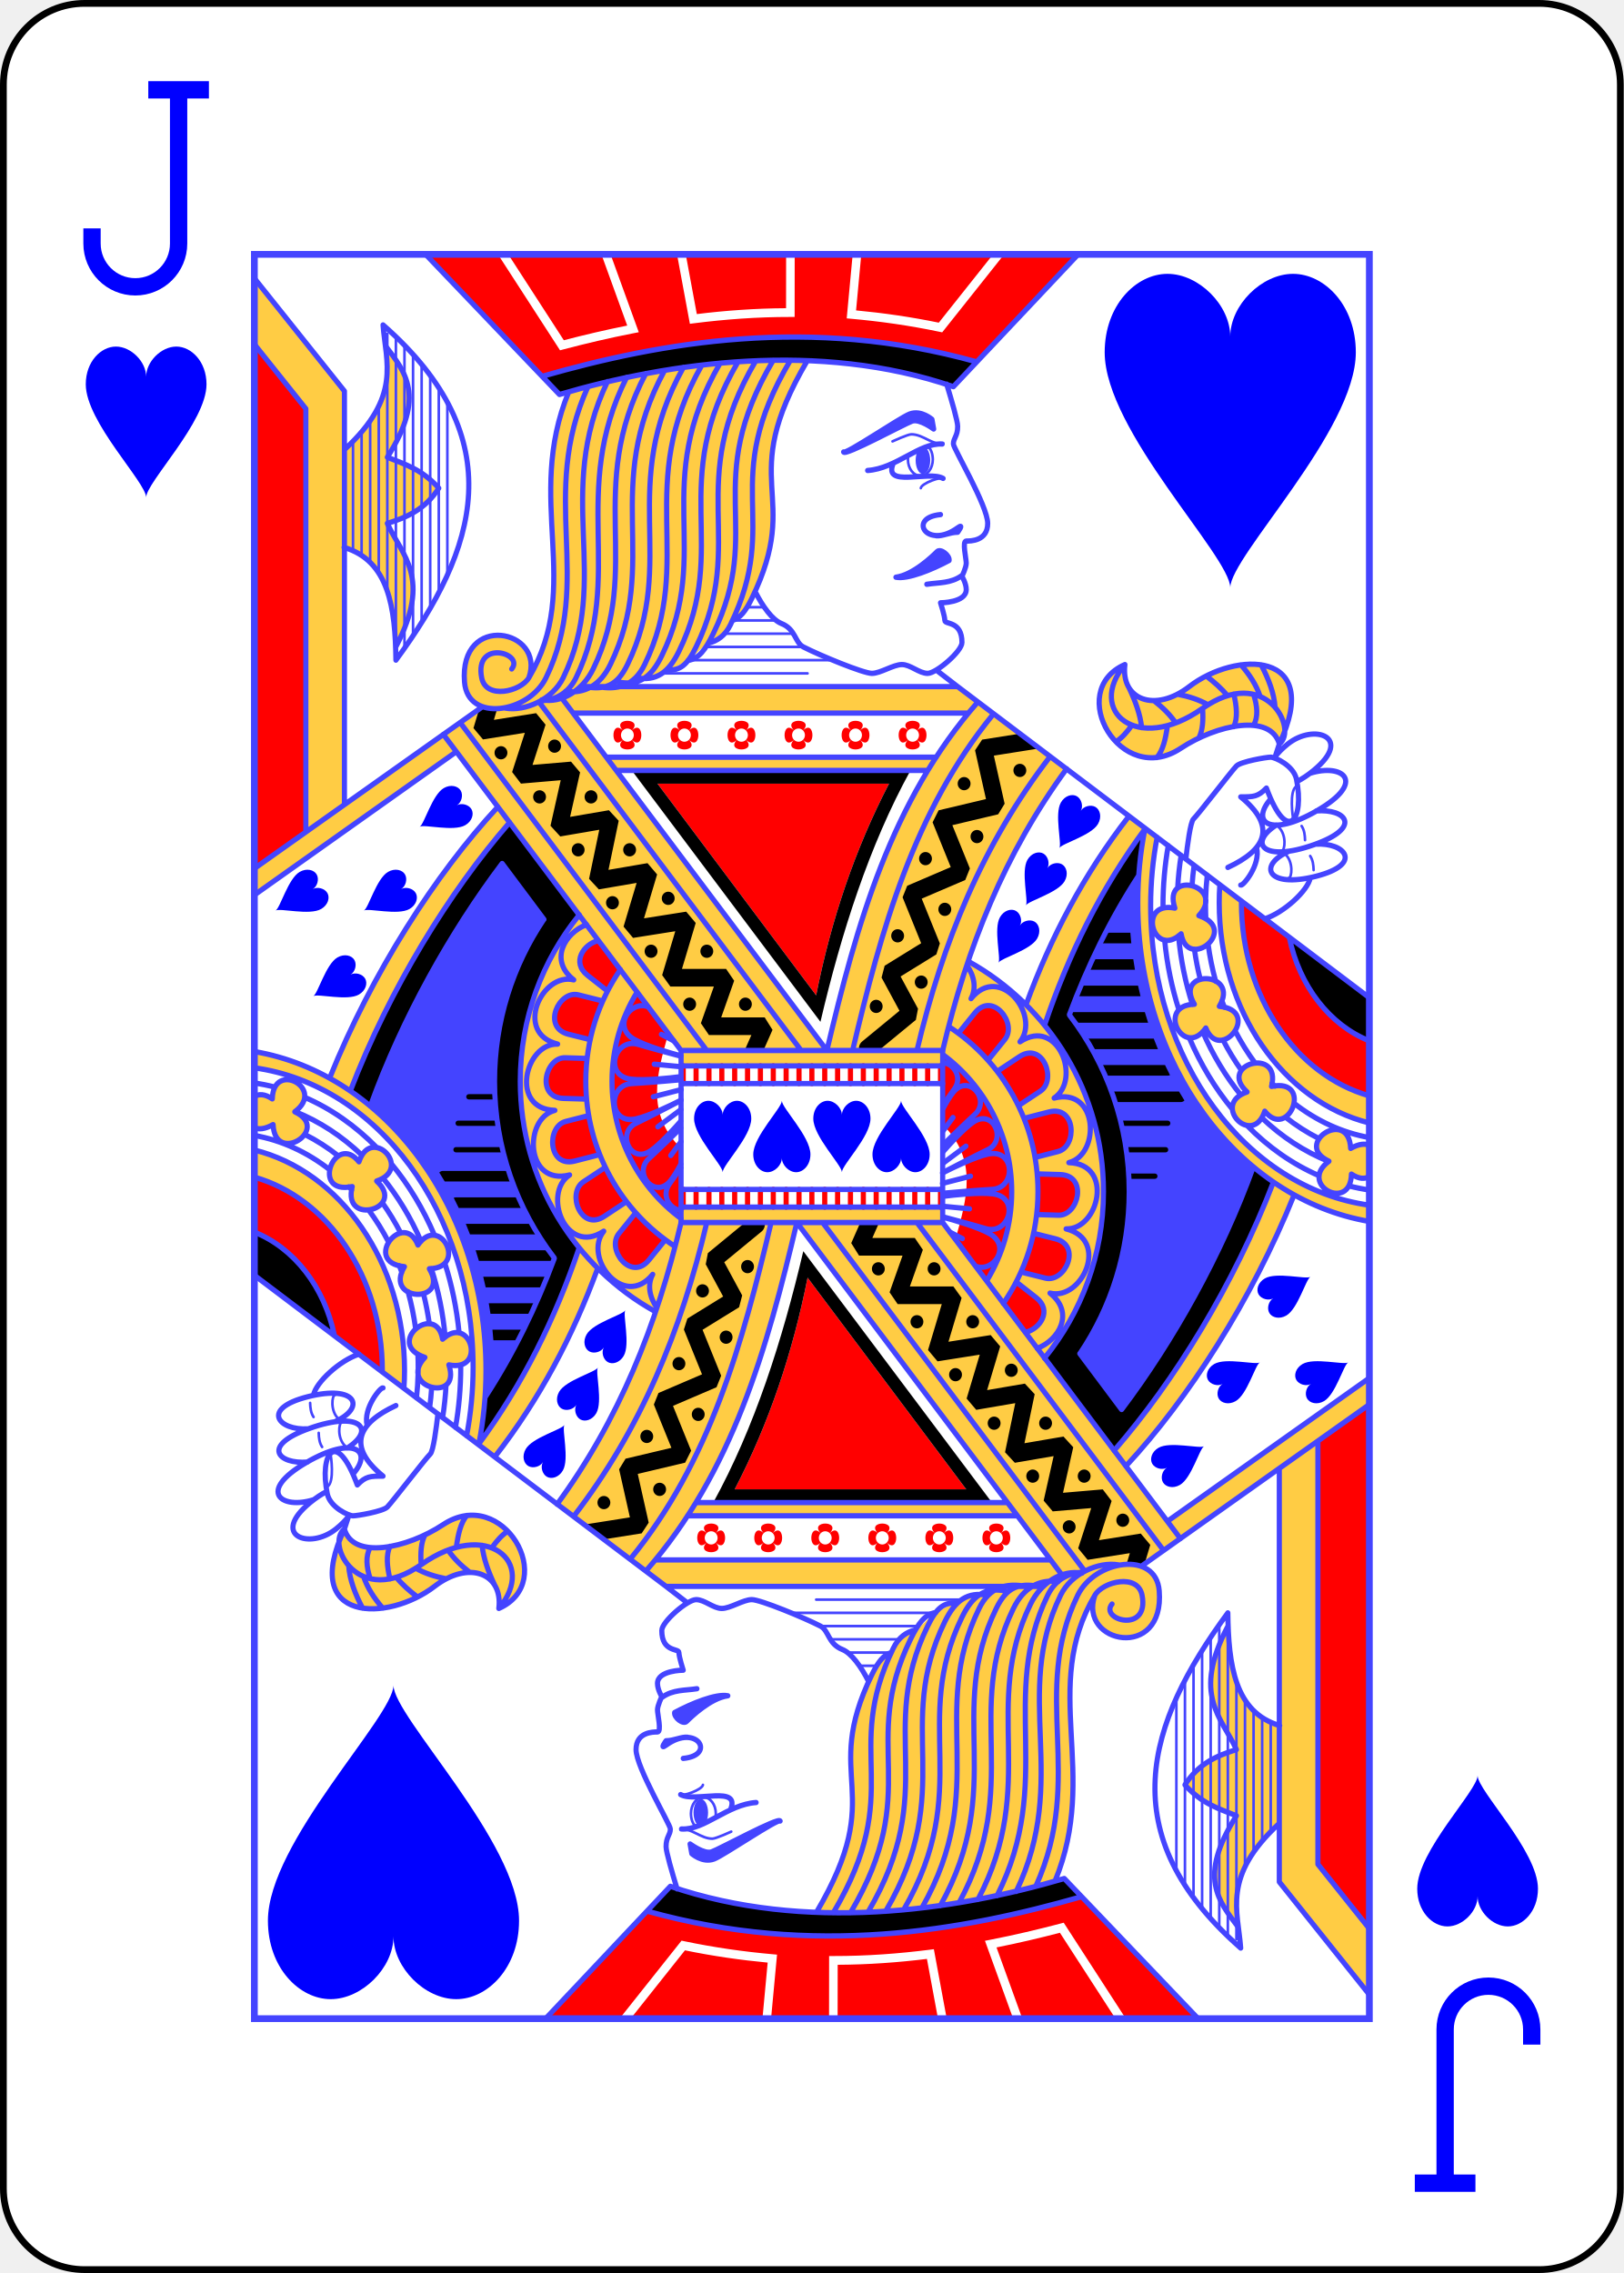
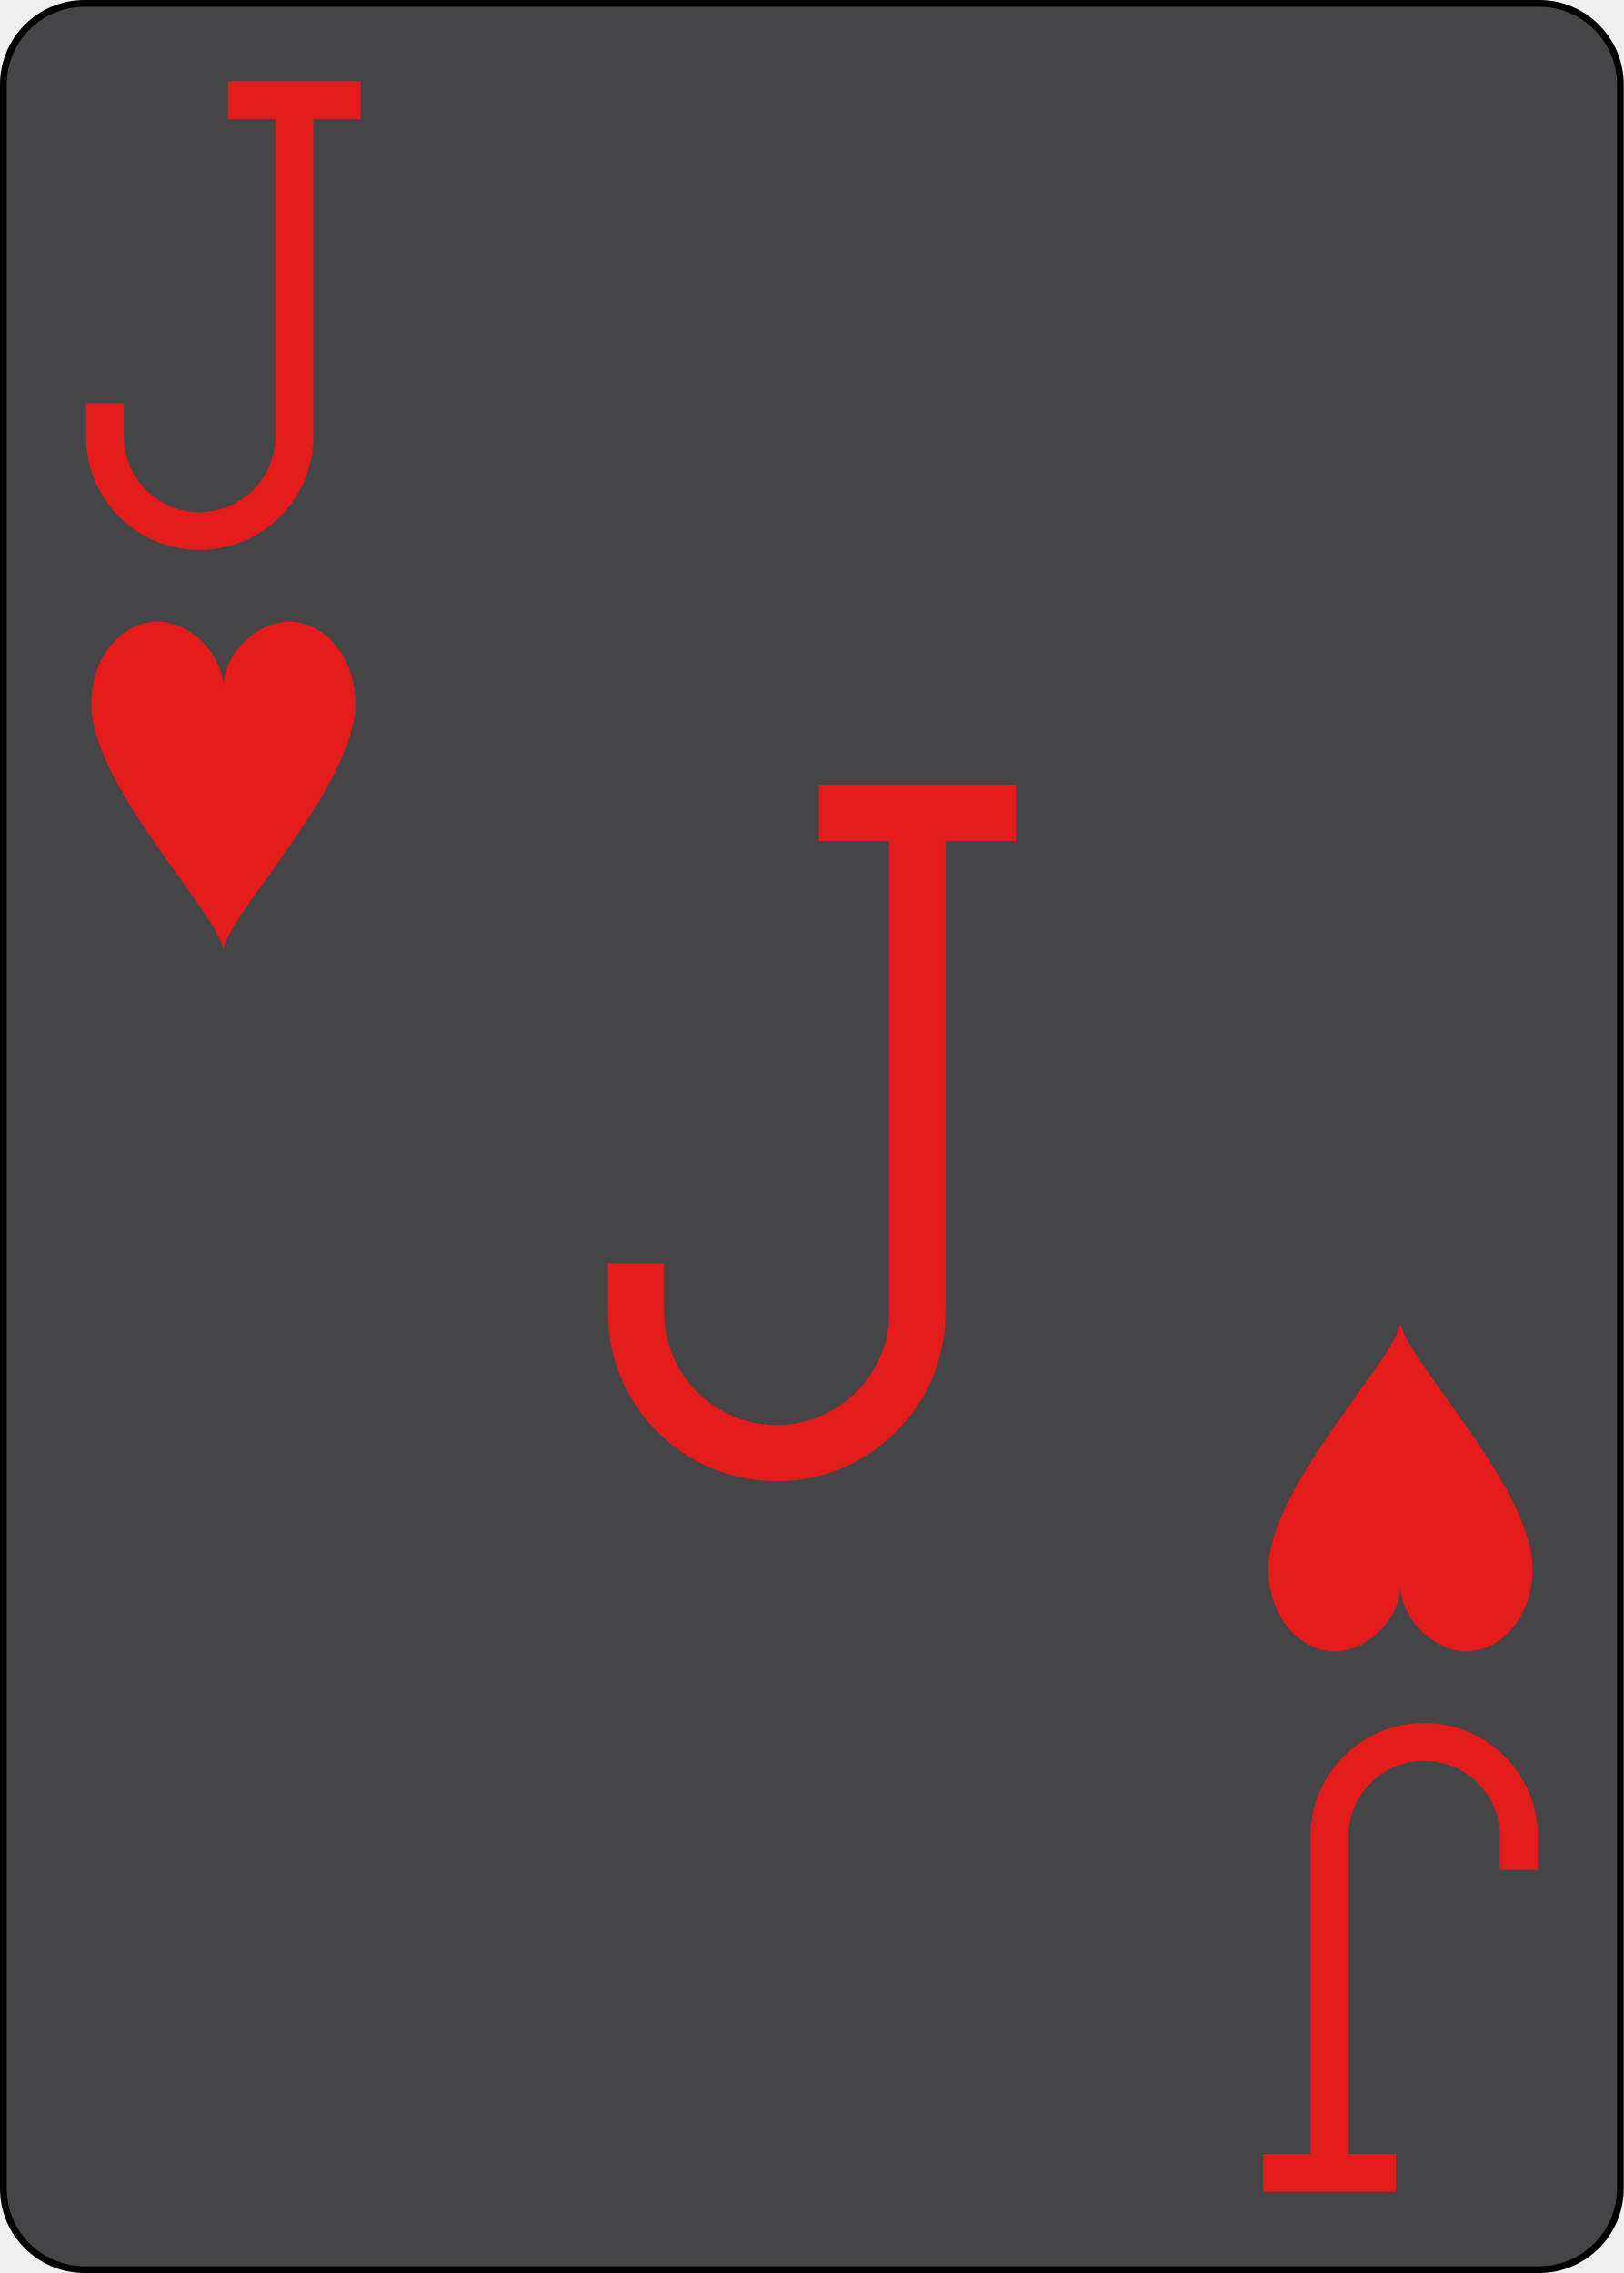
<svg xmlns="http://www.w3.org/2000/svg" xmlns:xlink="http://www.w3.org/1999/xlink" class="card" face="JH" height="3.5in" preserveAspectRatio="none" viewBox="-120 -168 240 336" width="2.5in">
  <defs>
+     <symbol id="SHJ" viewBox="-600 -600 1200 1200" preserveAspectRatio="xMinYMid">
+       <path d="M0 -300C0 -400 100 -500 200 -500C300 -500 400 -400 400 -250C400 0 0 400 0 500C0 400 -400 0 -400 -250C-400 -400 -300 -500 -200 -500C-100 -500 0 -400 -0 -300Z" fill="#e41b1b" />
+     </symbol>
    <symbol id="VHJ" viewBox="-500 -500 1000 1000" preserveAspectRatio="xMinYMid">
-       <path d="M50 -460L250 -460M150 -460L150 250A100 100 0 0 1 -250 250L-250 220" stroke="blue" stroke-width="80" stroke-linecap="square" stroke-miterlimit="1.5" fill="none" />
+       <path d="M50 -460L250 -460M150 -460L150 250A100 100 0 0 1 -250 250L-250 220" stroke="#e41b1b" stroke-width="80" stroke-linecap="square" stroke-miterlimit="1.5" fill="none" />
    </symbol>
-     <symbol id="SHJ" viewBox="-600 -600 1200 1200" preserveAspectRatio="xMinYMid">
-       <path d="M0 -300C0 -400 100 -500 200 -500C300 -500 400 -400 400 -250C400 0 0 400 0 500C0 400 -400 0 -400 -250C-400 -400 -300 -500 -200 -500C-100 -500 0 -400 -0 -300Z" fill="blue" />
-     </symbol>
-     <symbol id="HJ6" preserveAspectRatio="none" viewBox="0 0 1300 2000">
-       <path stroke="#44F" stroke-linecap="round" stroke-linejoin="round" stroke-width="3" fill="none" d="M115,211.838V336.035M125,201.17V341.484M135,188.605V349.318M145,171.893V361.475M155,90V382.195M165,93.402V455M175,103.035V446.279M185,113.461v318.725M195,124.77V417.176M205,137.234V400.865M215,151.24V383.217M225,167.818V363.498M1202,680c9.809,8.788 7.628,26.84 4,27M1194,649c9.809,8.788 7.628,26.84 4,27M1215,603c-9,5 -4,36 -4,36M1221,648c3.216,4.712 3.826,10.284 4,16M1231,682c3.216,4.712 3.826,10.284 4,16M804,254c-2.915,-2.551 -26.04,5.376 -27,11M803,214c-12,3 -23,-10 -37,-10 -4.123,0 -22,8 -22,8M785.397,217.99c3.635,2.779 5.514,8.267 5.603,14.51 0,10.217 -6.492,18.5 -14.5,18.5 -8.008,0 -14.5,-8.283 -14.5,-18.5 0,-1.545 0.148,-3.046 0.428,-4.48M594.212,400H574.713M608.169,415H557.677M627.874,430h-79.844M639.778,445H526.273M670,460H510M645,475H474.754" />
-       <use xlink:href="#SHJ" height="100" width="100" transform="translate(546,1000)scale(1,0.972)rotate(0)translate(-50,-50)" />
-       <use xlink:href="#SHJ" height="100" width="100" transform="translate(615,1000)scale(1,0.972)rotate(180)translate(-50,-50)" />
-       <use xlink:href="#SHJ" height="75" width="75" transform="translate(883,776)scale(1,0.972)rotate(30)translate(-37,-37)" />
-       <use xlink:href="#SHJ" height="75" width="75" transform="translate(915,711)scale(1,0.972)rotate(30)translate(-37,-37)" />
-       <use xlink:href="#SHJ" height="75" width="75" transform="translate(954,646)scale(1,0.972)rotate(30)translate(-37,-37)" />
-       <use xlink:href="#SHJ" height="75" width="75" transform="translate(220,633)scale(1,0.972)rotate(60)translate(-37,-37)" />
-       <use xlink:href="#SHJ" height="75" width="75" transform="translate(155,728)scale(1,0.972)rotate(60)translate(-37,-37)" />
-       <use xlink:href="#SHJ" height="75" width="75" transform="translate(52,728)scale(1,0.972)rotate(60)translate(-37,-37)" />
-       <use xlink:href="#SHJ" height="75" width="75" transform="translate(96,825)scale(1,0.972)rotate(60)translate(-37,-37)" />
-     </symbol>
-     <symbol id="HJ5" preserveAspectRatio="none" viewBox="0 0 1300 2000">
-       <path stroke="#44F" stroke-linecap="round" stroke-linejoin="round" stroke-width="6" fill="none" d="M497.5,1097.5v-195h305M497.537,920h304.598M497.742,940H802.545M497.5,902.5 220.251,544.105M527.5,902.5 239.883,530.703M637.5,902.5 332.043,507.64M667.5,902.5 360,505M843.545,507.421C742.264,619.634 702.256,759.866 667.5,902.5M861.602,521.114C769.05,630.934 730.857,765.611 697.5,902.5M927.767,569.282C849.253,668.405 802.427,779.685 772.5,902.5M947.112,583.064C874.973,678.686 831.048,785.345 802.5,902.5M1019.446,637.169C967.035,702.845 928.629,773.879 899.905,850.089M1038.706,650.958C986.6,719.514 949.095,793.764 921.435,873.508M832.604,801.554C926.414,852.124 990,950.023 990,1062.5c0,71.656 -25.807,137.396 -68.796,188.75M809.465,875.279c62.645,39.589 104.133,108.649 104.133,187.221 0,47.078 -14.894,90.741 -40.31,126.695M802.617,907.044c48.755,35.02 80.42,91.608 80.42,155.456 0,37.016 -10.643,71.591 -29.089,100.939M410.447,570H795.06M371.695,520H831.344M380,490h440l480,352.653M266.065,512.714 -6.0121561e-5,696.207M235.472,563.812 -1.1326293e-4,726.207M950.477,862.551C994.062,917.828 1020,987.19 1020,1062.5c0,67.984 -21.137,131.121 -57.313,183.425M1299.977,1096.3C1147.335,1070.987 1030,918.871 1030,735c0,-28.79 2.877,-56.801 8.315,-83.669M1299.997,984.664C1200.041,960.596 1124.931,857.962 1124.931,735c0,-6.74 0.226,-13.419 0.669,-20.028M1299.932,953.909C1214.423,930.36 1150.822,841.287 1150.822,735c0,-0.681 0,-1.361 0.01,-2.041M1299.986,891.586c-46.105,-17.787 -81.731,-62.149 -93.344,-117.406M1212.185,1066.42c-49.392,119.253 -123.424,231.132 -195.84,307.033M1188.142,1051.696c-45.752,115.83 -115.542,225.867 -185.645,304.261M1164.817,1034.294c-37.421,100.57 -93.69,197.776 -153.481,274.922M962.382,1246.096l48.757,63.385M1031.014,704.289c-33.188,49.72 -59.544,102.25 -80.73,157.52M422.639,585h362.262M1299.983,1077.842C1156.51,1058.675 1045,914.194 1045,738.805c0,-26.881 2.619,-53.037 7.572,-78.126M1059.399,741.109c0,-0.767 -0.01,-1.536 -0.01,-2.304 0,-23.564 2.119,-46.54 6.143,-68.676M1077.911,856.364c-8.199,-24.991 -13.861,-51.486 -16.611,-79.042M1140.318,969.093c-20.107,-23.635 -37.136,-50.952 -50.307,-81.03M1241.484,1044.486c-31.032,-13.014 -59.491,-32.494 -84.226,-57.078M1299.961,1060.643c-8.078,-1.138 -16.049,-2.695 -23.895,-4.651M1076.515,718.271c0.705,-12.565 2.052,-24.92 4.003,-37.022M1093.71,850.367c-8.155,-24.563 -13.696,-50.687 -16.218,-77.89M1150.033,952.845c-17.576,-21.101 -32.571,-45.235 -44.38,-71.68M1252.671,1028.253c-28.585,-11.096 -54.959,-27.99 -78.135,-49.511M1093.259,715.83c0.527,-7.843 1.323,-15.596 2.375,-23.247M1102.898,822.034c-2.874,-11.182 -5.185,-22.656 -6.892,-34.376M1150.821,924.939c-7.863,-10.799 -15.053,-22.307 -21.494,-34.431M1241.453,1002.431c-13.808,-6.724 -26.972,-14.931 -39.349,-24.455M1109.122,731.535c0.214,-9.441 0.844,-18.759 1.869,-27.929M1109.07,734.342c0.013,-0.937 0.03,-1.872 0.051,-2.807M1109.364,753.225c-0.215,-4.774 -0.325,-9.582 -0.325,-14.42 0,-1.491 0.01,-2.978 0.031,-4.463M1120.842,824.075c-3.907,-13.663 -6.901,-27.827 -8.896,-42.388M1131.024,853.653c-1.021,-2.518 -2.009,-5.058 -2.965,-7.619M1166.911,916.882c-8.722,-11.416 -16.618,-23.738 -23.575,-36.833M1189.878,942.971c-1.163,-1.145 -2.316,-2.305 -3.459,-3.477M1299.975,1001.212c-32.013,-5.54 -61.824,-19.135 -87.925,-38.996M1125.046,852.422c24.758,-39.989 -53.606,-42.759 -29.062,-2.32 -45.25,0.959 -12.431,62.742 13.338,26.872 16.589,40.725 65.921,-19.527 15.724,-24.551v0M1101.157,749.593c32.722,-33.783 -43.244,-53.216 -27.897,-8.47 -44.412,-8.721 -25.537,58.643 7.295,29.099 7.514,43.327 68.57,-5.007 20.602,-20.629v0M1185.914,943.233c11.993,-45.477 -63.761,-25.231 -28.472,6.272 -42.995,14.138 6.443,63.636 20.608,21.802 27.764,34.101 57.339,-37.936 7.864,-28.074v0M1300.135,1010.069c-5.027,-2.306 -12.268,-1.873 -21.939,3.425 -2.191,-46.981 -68.392,-4.957 -25.283,14.519 -36.78,26.376 25.223,58.779 26.195,14.622 8.812,5.811 15.89,5.757 20.947,2.654M802.345,1041.284C814.637,1035.196 839.543,1023.429 855,1020c31.902,-7.076 33.675,38.555 5,40 -14.795,0.745 -43.333,3.13 -57.139,4.316M802.259,1053.185 835,1045M803.002,1017.227c8.416,-9.361 23.833,-25.793 34.759,-33.279C861.51,967.674 877.964,1004.39 855,1015c-15.996,7.391 -51.487,25.46 -51.487,25.46M802.641,1030.533l26.991,-19.574M802.801,968.572c3.872,-6.98 7.984,-13.67 11.743,-18.34 18.053,-22.427 44.389,7.991 25.456,24.767 -9.832,8.712 -28.329,26.23 -37.107,34.582M802.562,994.168l11.982,-15.727M802.681,916.238c12.411,0.879 23.559,16.505 13.283,30.13 -3.496,4.635 -8.31,11.292 -13.193,18.135M803.208,1067.804c13.221,-1.659 41.624,-4.727 57.747,-2.804 32.447,3.87 19.033,47.521 -8.507,39.404 -12.405,-3.656 -35.107,-9.597 -49.603,-13.339M803.117,1079.149l30.698,2.832M802.825,1091.431c13.122,3.413 40.07,10.939 54.14,18.569 25.829,14.005 5.327,44.21 -15.498,37.286M811.199,1108.508l14.273,7.253M820.822,883.013 840,860c20.833,-25 50,12 35,30l-19.533,23.44M866.115,926.176l25.888,-16.661c27.365,-17.612 44.11,26.426 24.407,39.106l-25.561,16.451M897.437,979.424l28.981,-7.228c31.576,-7.875 33.267,39.208 10.533,44.878l-26.668,6.651M912.772,1042.408l26.792,0.774c32.529,0.939 21.451,46.732 -1.97,46.056l-25.527,-0.737M908.372,1109.736l25.375,6.172c31.621,7.691 11.251,50.174 -11.516,44.636l-28.376,-6.902M888.39,1164.961l23.151,17.706c19.226,14.704 4.377,35.449 -12.153,39.257M830.621,805.888c8.311,11.194 11.712,25.644 4.933,37.823 33.98,-40.776 81.551,19.572 57.086,48.931 44.633,-28.725 71.944,43.101 39.808,63.783 51.501,-12.844 54.259,63.95 17.179,73.198 53.056,1.532 34.986,76.221 -3.214,75.118 51.574,12.544 18.351,81.835 -18.782,72.803 29.402,22.486 9.944,53.634 -14.821,62.553M-4.1946769e-5,27.174 105,155v468.153M-2.8273735e-4,101.956 60,175v479.351M105.543,220.9C171.888,160.995 153.134,122.459 150,80 301.153,208.774 259.829,334.773 165,460 164.269,400.691 156.82,347.161 104.534,332.203M153.067,103.994C175.411,132.999 200.6,160.301 155,230c20.188,7.868 40.478,13.66 60,35 -15.899,24.348 -37.565,33.206 -60,40 17.25,36.869 52.183,61.332 9.939,139.946M1086.039,685.554c1.723,-14.747 5.189,-42.096 8.961,-45.554 5.241,-4.806 44.331,-54.331 50,-60 5,-5 35,-10 40,-10 5,0 26.73,9.531 30,25 9.58,45.312 -10.243,75.366 -35,10 -10,10 -15,10 -30,10 42.719,33.895 28.888,60.209 -15,80M1189.832,569.83c3.706,-4.796 8.718,-9.813 15.168,-14.83 30.749,-23.916 77.015,-7.611 30,30 -6.876,5.501 -13.279,9.583 -19.093,12.442M1230.967,588.235c37.403,-11.47 66.809,9.201 8.431,42.197 -55.596,31.424 -78.104,13.095 -54.412,-13.083M1238.093,630.92c34.281,-2.653 54.672,18.516 -2.566,38.272 -59.976,20.701 -76.954,-1.871 -43.853,-22.363M1237.496,668.581c34.149,-2.052 55.895,22.657 0.33,36.419 -57.162,14.158 -68.359,-12.308 -31.514,-28.411M1177.822,753.311c22.272,-6.892 50.557,-31.936 53.306,-46.624M1168.572,672.596C1173.451,691.931 1152.688,716.343 1150,715M1015,465c-5,40 35,55 75,25 53.815,-40.361 157.09,-42.075 105,65 -10,-35 -72.804,-22.126 -115,5 -70,45 -135,-65 -65,-95v0M1015,465c-45.453,52.655 14.216,101.957 90,50 74.272,-50.92 112.522,23.688 90,40l-5,15M1173.827,465.278c8.656,16.019 15.13,32.113 16.274,48.388M1150.351,465.31c9.92,11.142 17.946,22.907 22.308,35.877M1109.891,477.966c9.181,6.823 17.741,14.141 24.698,22.411M1076.353,498.61c12.964,2.473 25.084,6.156 35.631,12.093M1049.006,506.018c9.893,7.502 18.578,15.684 25.119,25.074M1019.799,491.34c7.391,15.133 13.117,30.231 14.738,45.244M1165.015,533.965c5.593,-10.021 4.31,-21.725 0.053,-35.11M1141.958,535.465c4.67,-10.081 3.388,-22.601 0.018,-37.077M1101.143,548.336c4.647,-8.761 5.254,-20.122 4.457,-33.296M1052.281,570.456c7.156,-8.408 10.151,-21.051 12.291,-36.07M1004.527,552.513c6.741,-4.077 12.714,-10.692 18.646,-18.784M807.137,147.068C812.881,165.269 820,189.034 820,195c0,11.18 -5,13.128 -5,20 0,5 40,70 40,90 0,20 -20,20 -25,20 -5,0 0,20 0,25 0,5 -5,15 -5,15 0,0 5,7.929 5,15 0,15 -30,15 -30,15 0,0 5,15 5,20 0,5 20,0 20,25 0,10 -30,35 -40,35 -10,0 -20,-10 -30,-10 -10,0 -25,10 -35,10 -10,0 -61.026,-20.513 -80,-30 -10,-5 -8.577,-19.972 -25.6,-26.568 -10.395,-4.028 -21.739,-19.195 -30.499,-36.124M800,295c-39.021,3.503 -15.755,40.282 20,15 8.165,-5.773 0,5 0,5 -9.083,0 -18.017,4.731 -25,4M748,366c20.005,-2.569 42.801,-23.897 48,-29 4.093,-4.017 14.922,4.34 14,10 -19.782,10.298 -48.043,21.628 -62,19M784,374c14.112,-2.18 28.148,-0.782 41,-10M687,224c2.047,3.471 65.668,-38.846 77,-43 13.905,-5.097 26.594,6.692 26,6l2,11c0,0 -16.409,-11.864 -25,-9 -9,3 -78.944,40.146 -80,35v0M715,245c33.347,-2.168 60.226,-31.538 87,-30M744.96,236.788C732.526,265.243 785.724,244.615 803,254M820,490 795.107,471.33M366.449,156.054C314.555,278.493 383.861,375.085 320,480c-9.532,15.66 -50,25 -55,0 -8.825,-44.126 50.246,-27.892 35,-10M388.831,150.202C331.019,274.733 395.788,368.424 340,480c-20,40 -91.159,51.01 -95,5 -6.657,-79.736 95,-60 75,-5M411.713,144.176C348.907,271.727 416.684,366.631 360,480c-12.344,24.689 -44.178,38.333 -67.644,34.343M434.146,139.286C366.706,269.312 432.407,365.187 375,480c-8.547,17.094 -22.772,24.414 -38.504,25.976M456.348,135.077C385.291,266.556 453.018,353.963 395,470c-12.344,24.689 -36.535,38.99 -60,35M478.348,131.421C404.032,264.677 473.553,347.894 415,465c-11.864,23.728 -30.051,33.243 -52.279,30.405M500.279,128.004C422.838,263.261 494.052,346.896 435,465c-12.344,24.689 -26.535,28.99 -50,25M521.683,125.573C441.982,262.263 514.405,346.19 455,465c-12.344,24.689 -31.535,28.99 -55,25M543.015,123.306C461.18,261.181 534.732,335.535 475,455c-12.344,24.689 -26.535,33.99 -50,30M563.984,121.683C480.602,260.56 554.966,330.067 495,450c-12.344,24.689 -26.535,33.99 -50,30M584.581,120.692C500.248,260.213 575.109,324.783 515,445c-10.357,20.714 -18.493,27.076 -34.703,26.232M605,120c-85,140 -9.792,189.584 -70,310 -9.215,18.429 -16.672,28.284 -29.621,30.438M625,120c-85,140 -9.792,179.584 -70,300 -6.153,12.306 -15.249,18.305 -25.732,20.732M644.623,120.621C560.237,260.029 640.119,269.762 580,390c-7.445,14.891 -13.743,22.365 -22.718,25.077M335.618,138.234C473.659,99.833 647.925,69.077 841.926,121.819M199.648,1.2820655e-4 355.703,158.855C484.175,122.112 658.575,97.858 815,150L960.455,-4.1127205e-4" />
-     </symbol>
-     <symbol id="HJ4" preserveAspectRatio="none" viewBox="0 0 1300 2000">
-       <path fill="black" d="M632.881,93.754C522.32,93.231 421.894,114.266 335.619,138.322l20.084,20.533C484.175,122.112 658.575,97.858 815,150l26.967,-28.018C769.201,102.143 699.217,94.068 632.881,93.754Zm-366.957,418.852 -3.684,2.355 -6.799,22.098 11.08,12.824 48.814,-7.51 -14.822,44.465 10.316,13.127 46.346,-3.861 -11.92,51.648 11.389,12.111 45.498,-7.582 -11.92,55.623 11.422,11.959 44.039,-7.34 -15.242,49.535 11.08,12.824 49.227,-7.574 -15.307,49.75L485,830h50.723L520.602,871.582 530,885h49.471l-7.816,17.195 21.777,0.42 10.672,-23.477L595,865H544.277L559.398,823.418 550,810h-51.459l16.018,-52.059 -11.08,-12.824 -49.227,7.574 15.307,-49.75 -11.203,-12.805 -45.498,7.582 11.92,-55.623 -11.422,-11.959 -45.25,7.541 11.639,-50.43 -10.574,-12.213 -44.889,3.74 15.205,-45.613 -11.008,-13.045 -49.227,7.574 3.77,-12.25zm627.301,30.627 -44.746,6.885 -8.223,12.131 12.752,55.256 -55.256,12.752 -6.982,13.59 21.154,50.77 -50.77,21.154 -5.385,13.076 21.676,52.025 -42.59,25.555 -3.598,13.43 20.896,37.615 -43.4,34.721c-3.111,2.398 -4.416,6.261 -3.707,9.861l22.803,0.473 43.396,-34.717 2.496,-12.664 -20.303,-36.547 41.705,-25.023 4.086,-12.42 -21.154,-50.77 50.77,-21.154 5.385,-13.076 -20.447,-49.072 53.465,-12.338 7.496,-11.992 -12.578,-54.506 52.484,-8.076zM350,550a7.5,7.5 0 0 0 -7.5,7.5 7.5,7.5 0 0 0 7.5,7.5 7.5,7.5 0 0 0 7.5,-7.5 7.5,7.5 0 0 0 -7.5,-7.5zm-62.5,7.5a7.5,7.5 0 0 0 -7.5,7.5 7.5,7.5 0 0 0 7.5,7.5 7.5,7.5 0 0 0 7.5,-7.5 7.5,7.5 0 0 0 -7.5,-7.5zm605,20a7.5,7.5 0 0 0 -7.5,7.5 7.5,7.5 0 0 0 7.5,7.5 7.5,7.5 0 0 0 7.5,-7.5 7.5,7.5 0 0 0 -7.5,-7.5zM440,585 660,870C684.379,769.032 716.858,670.131 765,585Zm387.5,7.5a7.5,7.5 0 0 0 -7.5,7.5 7.5,7.5 0 0 0 7.5,7.5 7.5,7.5 0 0 0 7.5,-7.5 7.5,7.5 0 0 0 -7.5,-7.5zM470,600h270c-40,75 -67.501,154.549 -85,240zm-137.5,7.5a7.5,7.5 0 0 0 -7.5,7.5 7.5,7.5 0 0 0 7.5,7.5 7.5,7.5 0 0 0 7.5,-7.5 7.5,7.5 0 0 0 -7.5,-7.5zm60,0a7.5,7.5 0 0 0 -7.5,7.5 7.5,7.5 0 0 0 7.5,7.5 7.5,7.5 0 0 0 7.5,-7.5 7.5,7.5 0 0 0 -7.5,-7.5zm646.01,43.645C986.6,719.514 949.094,793.765 921.199,873.486 964.096,924.86 990,990.71 990,1062.5c0,71.656 -25.806,137.396 -68.666,188.766l80.898,104.387c70.368,-78.089 140.157,-188.125 185.936,-304.125 -8.049,-5.395 -15.882,-11.065 -23.428,-17.227 -37.346,100.564 -93.612,197.77 -153.502,275.049l-48.703,-63.338C998.863,1193.622 1020,1130.484 1020,1062.5c0,-4.859 -0.112,-9.692 -0.326,-14.5H1050a3,3 0 1 0 0,-6h-30.65c-0.51,-8.084 -1.33,-16.084 -2.428,-24H1062.5a3,3 0 1 0 0,-6h-46.465c-1.28,-8.1 -2.853,-16.106 -4.727,-24H1065a3,3 0 1 0 0,-6h-55.182c-1.829,-7.093 -3.889,-14.097 -6.182,-21H1080a6.001,6.001 0 0 0 4.396,-1.834c-2.162,-3.343 -4.264,-6.739 -6.33,-10.166h-78.68c-2.293,-6.086 -4.769,-12.087 -7.414,-18H1065a6.001,6.001 0 0 0 2.568,-0.545c-2,-3.775 -3.94,-7.594 -5.826,-11.455h-75.436c-3.036,-6.105 -6.254,-12.109 -9.658,-18h76.848c-1.696,-3.961 -3.331,-7.962 -4.908,-12h-79.219c-3.905,-6.137 -8.019,-12.135 -12.316,-18h84.978c-1.337,-3.965 -2.6,-7.972 -3.822,-12h-86.6c2.314,-6.035 4.68,-12.038 7.121,-18h74.453c-1.013,-3.974 -1.972,-7.973 -2.873,-12h-66.547c2.582,-6.036 5.224,-12.039 7.945,-18h54.992c-0.71,-3.978 -1.367,-7.978 -1.967,-12h-47.416c2.878,-6.037 5.824,-12.04 8.855,-18h36.262c-0.422,-3.982 -0.79,-7.982 -1.103,-12h-28.904c11.729,-22.086 24.556,-43.65 38.629,-64.703 1.34,-18.056 3.772,-35.746 7.453,-53.152zM842.5,652.5a7.5,7.5 0 0 0 -7.5,7.5 7.5,7.5 0 0 0 7.5,7.5 7.5,7.5 0 0 0 7.5,-7.5 7.5,7.5 0 0 0 -7.5,-7.5zm-465,15a7.5,7.5 0 0 0 -7.5,7.5 7.5,7.5 0 0 0 7.5,7.5 7.5,7.5 0 0 0 7.5,-7.5 7.5,7.5 0 0 0 -7.5,-7.5zm60,0a7.5,7.5 0 0 0 -7.5,7.5 7.5,7.5 0 0 0 7.5,7.5 7.5,7.5 0 0 0 7.5,-7.5 7.5,7.5 0 0 0 -7.5,-7.5zm345,10a7.5,7.5 0 0 0 -7.5,7.5 7.5,7.5 0 0 0 7.5,7.5 7.5,7.5 0 0 0 7.5,-7.5 7.5,7.5 0 0 0 -7.5,-7.5zm-300,45a7.5,7.5 0 0 0 -7.5,7.5 7.5,7.5 0 0 0 7.5,7.5 7.5,7.5 0 0 0 7.5,-7.5 7.5,7.5 0 0 0 -7.5,-7.5zm-65,5a7.5,7.5 0 0 0 -7.5,7.5 7.5,7.5 0 0 0 7.5,7.5 7.5,7.5 0 0 0 7.5,-7.5 7.5,7.5 0 0 0 -7.5,-7.5zM805,735a7.5,7.5 0 0 0 -7.5,7.5 7.5,7.5 0 0 0 7.5,7.5 7.5,7.5 0 0 0 7.5,-7.5 7.5,7.5 0 0 0 -7.5,-7.5zm-55,30a7.5,7.5 0 0 0 -7.5,7.5 7.5,7.5 0 0 0 7.5,7.5 7.5,7.5 0 0 0 7.5,-7.5 7.5,7.5 0 0 0 -7.5,-7.5zm456.824,9.256c11.444,55.19 47.068,99.532 93.176,117.316V842.658c-31.005,-22.779 -62.007,-45.556 -93.176,-68.402zM462.5,782.5a7.5,7.5 0 0 0 -7.5,7.5 7.5,7.5 0 0 0 7.5,7.5 7.5,7.5 0 0 0 7.5,-7.5 7.5,7.5 0 0 0 -7.5,-7.5zm65,0a7.5,7.5 0 0 0 -7.5,7.5 7.5,7.5 0 0 0 7.5,7.5 7.5,7.5 0 0 0 7.5,-7.5 7.5,7.5 0 0 0 -7.5,-7.5zm250,35a7.5,7.5 0 0 0 -7.5,7.5 7.5,7.5 0 0 0 7.5,7.5 7.5,7.5 0 0 0 7.5,-7.5 7.5,7.5 0 0 0 -7.5,-7.5zm-270,25a7.5,7.5 0 0 0 -7.5,7.5 7.5,7.5 0 0 0 7.5,7.5 7.5,7.5 0 0 0 7.5,-7.5 7.5,7.5 0 0 0 -7.5,-7.5zm65,0a7.5,7.5 0 0 0 -7.5,7.5 7.5,7.5 0 0 0 7.5,7.5 7.5,7.5 0 0 0 7.5,-7.5 7.5,7.5 0 0 0 -7.5,-7.5zM725,845a7.5,7.5 0 0 0 -7.5,7.5 7.5,7.5 0 0 0 7.5,7.5 7.5,7.5 0 0 0 7.5,-7.5 7.5,7.5 0 0 0 -7.5,-7.5z" />
-     </symbol>
-     <symbol id="HJ3" preserveAspectRatio="none" viewBox="0 0 1300 2000">
-       <path fill="#44F" d="M1011.237,1309.349l-48.703,-63.338C998.863,1193.621 1020,1130.484 1020,1062.5 1020,987.19 994.062,917.828 950.38,862.18 971.47,806.539 997.826,754.009 1031.065,704.168 1030.377,714.251 1030,724.574 1030,735c0,123.54 52.969,232.746 134.421,299.04 -37.026,100.824 -93.294,198.03 -153.184,275.308zM748,366c20.005,-2.569 42.801,-23.897 48,-29 4.093,-4.017 14.922,4.34 14,10 -19.782,10.298 -48.043,21.628 -62,19M687,224c2.047,3.471 65.668,-38.846 77,-43 13.905,-5.097 26.594,6.692 26,6l2,11c0,0 -16.409,-11.864 -25,-9 -9,3 -78.944,40.146 -80,35zM788,233.5a8.5,15.5 0 0 1 -8.5,15.5 8.5,15.5 0 0 1 -8.5,-15.5 8.5,15.5 0 0 1 8.5,-15.5 8.5,15.5 0 0 1 8.5,15.5z" />
-     </symbol>
-     <symbol id="HJ2" preserveAspectRatio="none" viewBox="0 0 1300 2000">
-       <path fill="red" d="M199.648,0 355.703,158.855C484.175,122.112 658.575,97.858 815,150L960.455,0h-86.256l-72.256,88.408 -2.959,-0.604C763.777,80.62 729.266,75.896 695.65,72.996L690.621,72.562 697.58,0h-67.604l-0.084,70.975 -4.998,-0.006c-38.885,-0.036 -76.4,2.699 -112.475,7.174L507.771,78.721 492.77,0h-77.479l32.893,88.25 -5.828,1.102C413.491,94.812 385.997,101.171 359.809,107.875l-3.436,0.881L283.979,0Zm96.344,0 64.801,97.352c23.534,-5.972 48.189,-11.616 73.916,-16.621L404.617,0Zm206.957,0 12.902,67.705c33.443,-3.997 68.149,-6.47 104.053,-6.654L619.977,0Zm204.674,0 -6.092,63.533c31.424,2.872 63.623,7.331 96.459,13.91L861.283,0ZM0,101.957V696.488L60,654.352V175Zm434.898,426.797c-6.16,0 -12.292,3.65 -5.287,10.936a7.5,7.5 0 0 1 5.287,-2.186 7.5,7.5 0 0 1 5.287,2.188c7.006,-7.286 0.873,-10.938 -5.287,-10.938zm5.287,10.938c-0.102,0.106 -0.179,0.205 -0.287,0.312 0.108,-0.108 0.208,-0.185 0.314,-0.287a7.5,7.5 0 0 0 -0.027,-0.025zm0.027,0.025a7.5,7.5 0 0 1 2.186,5.287 7.5,7.5 0 0 1 -2.188,5.287c14.572,14.012 14.573,-24.584 0.002,-10.574zm-0.002,10.574c-0.106,-0.102 -0.205,-0.179 -0.312,-0.287 0.108,0.108 0.185,0.208 0.287,0.314a7.5,7.5 0 0 0 0.025,-0.027zm-0.025,0.027a7.5,7.5 0 0 1 -5.287,2.186 7.5,7.5 0 0 1 -5.287,-2.188c-14.012,14.572 24.584,14.573 10.574,0.002zm-10.574,-0.002c0.102,-0.106 0.179,-0.205 0.287,-0.312 -0.108,0.108 -0.208,0.185 -0.314,0.287a7.5,7.5 0 0 0 0.027,0.025zm-0.027,-0.025a7.5,7.5 0 0 1 -2.186,-5.287 7.5,7.5 0 0 1 2.188,-5.287c-14.572,-14.012 -14.573,24.584 -0.002,10.574zm0.002,-10.574c0.106,0.102 0.205,0.179 0.312,0.287 -0.108,-0.108 -0.185,-0.208 -0.287,-0.314a7.5,7.5 0 0 0 -0.025,0.027zm71.816,-10.963c-6.16,0 -12.292,3.65 -5.287,10.936a7.5,7.5 0 0 1 5.287,-2.186 7.5,7.5 0 0 1 5.287,2.188c7.006,-7.286 0.873,-10.938 -5.287,-10.938zm5.287,10.938c-0.102,0.106 -0.179,0.205 -0.287,0.312 0.108,-0.108 0.208,-0.185 0.314,-0.287a7.5,7.5 0 0 0 -0.027,-0.025zm0.027,0.025a7.5,7.5 0 0 1 2.186,5.287 7.5,7.5 0 0 1 -2.188,5.287c14.572,14.012 14.573,-24.584 0.002,-10.574zm-0.002,10.574c-0.106,-0.102 -0.205,-0.179 -0.312,-0.287 0.108,0.108 0.185,0.208 0.287,0.314a7.5,7.5 0 0 0 0.025,-0.027zm-0.025,0.027a7.5,7.5 0 0 1 -5.287,2.186 7.5,7.5 0 0 1 -5.287,-2.188c-14.012,14.572 24.584,14.573 10.574,0.002zm-10.574,-0.002c0.102,-0.106 0.179,-0.205 0.287,-0.312 -0.108,0.108 -0.208,0.185 -0.314,0.287a7.5,7.5 0 0 0 0.027,0.025zm-0.027,-0.025a7.5,7.5 0 0 1 -2.186,-5.287 7.5,7.5 0 0 1 2.188,-5.287c-14.572,-14.012 -14.573,24.584 -0.002,10.574zm0.002,-10.574c0.106,0.102 0.205,0.179 0.312,0.287 -0.108,-0.108 -0.185,-0.208 -0.287,-0.314a7.5,7.5 0 0 0 -0.025,0.027zm71.816,-10.963c-6.16,0 -12.292,3.65 -5.287,10.936a7.5,7.5 0 0 1 5.287,-2.186 7.5,7.5 0 0 1 5.287,2.188c7.006,-7.286 0.873,-10.938 -5.287,-10.938zm5.287,10.938c-0.102,0.106 -0.179,0.205 -0.287,0.312 0.108,-0.108 0.208,-0.185 0.314,-0.287a7.5,7.5 0 0 0 -0.027,-0.025zm0.027,0.025a7.5,7.5 0 0 1 2.186,5.287 7.5,7.5 0 0 1 -2.188,5.287c14.572,14.012 14.573,-24.584 0.002,-10.574zm-0.002,10.574c-0.106,-0.102 -0.205,-0.179 -0.312,-0.287 0.108,0.108 0.185,0.208 0.287,0.314a7.5,7.5 0 0 0 0.025,-0.027zm-0.025,0.027a7.5,7.5 0 0 1 -5.287,2.186 7.5,7.5 0 0 1 -5.287,-2.188c-14.012,14.572 24.584,14.573 10.574,0.002zm-10.574,-0.002c0.102,-0.106 0.179,-0.205 0.287,-0.312 -0.108,0.108 -0.208,0.185 -0.314,0.287a7.5,7.5 0 0 0 0.027,0.025zm-0.027,-0.025a7.5,7.5 0 0 1 -2.186,-5.287 7.5,7.5 0 0 1 2.188,-5.287c-14.572,-14.012 -14.573,24.584 -0.002,10.574zm0.002,-10.574c0.106,0.102 0.205,0.179 0.312,0.287 -0.108,-0.108 -0.185,-0.208 -0.287,-0.314a7.5,7.5 0 0 0 -0.025,0.027zm71.814,-10.963c-6.16,0 -12.292,3.65 -5.287,10.936a7.5,7.5 0 0 1 5.287,-2.186 7.5,7.5 0 0 1 5.287,2.188c7.006,-7.286 0.873,-10.938 -5.287,-10.938zm5.287,10.938c-0.102,0.106 -0.179,0.205 -0.287,0.312 0.108,-0.108 0.208,-0.185 0.314,-0.287a7.5,7.5 0 0 0 -0.027,-0.025zm0.027,0.025a7.5,7.5 0 0 1 2.186,5.287 7.5,7.5 0 0 1 -2.188,5.287c14.572,14.012 14.573,-24.584 0.002,-10.574zm-0.002,10.574c-0.106,-0.102 -0.205,-0.179 -0.312,-0.287 0.108,0.108 0.185,0.208 0.287,0.314a7.5,7.5 0 0 0 0.025,-0.027zm-0.025,0.027a7.5,7.5 0 0 1 -5.287,2.186 7.5,7.5 0 0 1 -5.287,-2.188c-14.012,14.572 24.584,14.573 10.574,0.002zm-10.574,-0.002c0.102,-0.106 0.179,-0.205 0.287,-0.312 -0.108,0.108 -0.208,0.185 -0.314,0.287a7.5,7.5 0 0 0 0.027,0.025zm-0.027,-0.025a7.5,7.5 0 0 1 -2.186,-5.287 7.5,7.5 0 0 1 2.188,-5.287c-14.572,-14.012 -14.573,24.584 -0.002,10.574zm0.002,-10.574c0.106,0.102 0.205,0.179 0.312,0.287 -0.108,-0.108 -0.185,-0.208 -0.287,-0.314a7.5,7.5 0 0 0 -0.025,0.027zm71.816,-10.963c-6.16,0 -12.292,3.65 -5.287,10.936a7.5,7.5 0 0 1 5.287,-2.186 7.5,7.5 0 0 1 5.287,2.188c7.006,-7.286 0.873,-10.938 -5.287,-10.938zm5.287,10.938c-0.102,0.106 -0.179,0.205 -0.287,0.312 0.108,-0.108 0.208,-0.185 0.314,-0.287a7.5,7.5 0 0 0 -0.027,-0.025zm0.027,0.025a7.5,7.5 0 0 1 2.186,5.287 7.5,7.5 0 0 1 -2.188,5.287c14.572,14.012 14.573,-24.584 0.002,-10.574zm-0.002,10.574c-0.106,-0.102 -0.205,-0.179 -0.312,-0.287 0.108,0.108 0.185,0.208 0.287,0.314a7.5,7.5 0 0 0 0.025,-0.027zm-0.025,0.027a7.5,7.5 0 0 1 -5.287,2.186 7.5,7.5 0 0 1 -5.287,-2.188c-14.012,14.572 24.584,14.573 10.574,0.002zm-10.574,-0.002c0.102,-0.106 0.179,-0.205 0.287,-0.312 -0.108,0.108 -0.208,0.185 -0.314,0.287a7.5,7.5 0 0 0 0.027,0.025zm-0.027,-0.025a7.5,7.5 0 0 1 -2.186,-5.287 7.5,7.5 0 0 1 2.188,-5.287c-14.572,-14.012 -14.573,24.584 -0.002,10.574zm0.002,-10.574c0.106,0.102 0.205,0.179 0.312,0.287 -0.108,-0.108 -0.185,-0.208 -0.287,-0.314a7.5,7.5 0 0 0 -0.025,0.027zm71.814,-10.963c-6.16,0 -12.292,3.65 -5.287,10.936a7.5,7.5 0 0 1 5.287,-2.186 7.5,7.5 0 0 1 5.287,2.188c7.006,-7.286 0.873,-10.938 -5.287,-10.938zm5.287,10.938c-0.102,0.106 -0.179,0.205 -0.287,0.312 0.108,-0.108 0.208,-0.185 0.314,-0.287a7.5,7.5 0 0 0 -0.027,-0.025zm0.027,0.025a7.5,7.5 0 0 1 2.186,5.287 7.5,7.5 0 0 1 -2.188,5.287c14.572,14.012 14.573,-24.584 0.002,-10.574zm-0.002,10.574c-0.106,-0.102 -0.205,-0.179 -0.312,-0.287 0.108,0.108 0.185,0.208 0.287,0.314a7.5,7.5 0 0 0 0.025,-0.027zm-0.025,0.027a7.5,7.5 0 0 1 -5.287,2.186 7.5,7.5 0 0 1 -5.287,-2.188c-14.012,14.572 24.584,14.573 10.574,0.002zm-10.574,-0.002c0.102,-0.106 0.179,-0.205 0.287,-0.312 -0.108,0.108 -0.208,0.185 -0.314,0.287a7.5,7.5 0 0 0 0.027,0.025zm-0.027,-0.025a7.5,7.5 0 0 1 -2.186,-5.287 7.5,7.5 0 0 1 2.188,-5.287c-14.572,-14.012 -14.573,24.584 -0.002,10.574zm0.002,-10.574c0.106,0.102 0.205,0.179 0.312,0.287 -0.108,-0.108 -0.185,-0.208 -0.287,-0.314a7.5,7.5 0 0 0 -0.025,0.027zM470,600 655,840c17.499,-85.451 45,-165 85,-240zm680.832,132.959c-0.01,0.68 -0.01,1.36 -0.01,2.041 0,106.313 63.636,195.399 149.178,218.92v-62.346c-46.109,-17.785 -81.745,-62.134 -93.359,-117.395zM855.346,851.596C850.223,851.686 844.883,854.141 840,860L820.822,883.014 855.467,913.439 875,890c11.484,-13.781 -2.921,-38.701 -19.654,-38.404zm48.607,53.824c-3.659,0.096 -7.675,1.344 -11.951,4.096l-25.887,16.66 24.732,38.896 25.562,-16.451c16.624,-10.699 7.3,-43.722 -12.457,-43.201zm-101.336,1.625 -0.088,11.303A3,3 0 0 0 799.955,916.957 3,3 0 0 0 797,920v20a3,3 0 0 0 5.346,1.91L802,986.102c42.307,39.722 28.551,84.921 15.529,130.049l36.42,47.289c18.446,-29.348 29.088,-63.924 29.088,-100.939 0,-63.848 -31.665,-120.435 -80.42,-155.455zm-302.662,9.912A3,3 0 0 0 497,920v20a3,3 0 1 0 6,0v-20a3,3 0 0 0 -3.045,-3.043zm15,0A3,3 0 0 0 512,920v20a3,3 0 1 0 6,0v-20a3,3 0 0 0 -3.045,-3.043zm15,0A3,3 0 0 0 527,920v20a3,3 0 1 0 6,0v-20a3,3 0 0 0 -3.045,-3.043zm15,0A3,3 0 0 0 542,920v20a3,3 0 1 0 6,0v-20a3,3 0 0 0 -3.045,-3.043zm15,0A3,3 0 0 0 557,920v20a3,3 0 1 0 6,0v-20a3,3 0 0 0 -3.045,-3.043zm15,0A3,3 0 0 0 572,920v20a3,3 0 1 0 6,0v-20a3,3 0 0 0 -3.045,-3.043zm15,0A3,3 0 0 0 587,920v20a3,3 0 1 0 6,0v-20a3,3 0 0 0 -3.045,-3.043zm15,0A3,3 0 0 0 602,920v20a3,3 0 1 0 6,0v-20a3,3 0 0 0 -3.045,-3.043zm15,0A3,3 0 0 0 617,920v20a3,3 0 1 0 6,0v-20a3,3 0 0 0 -3.045,-3.043zm15,0A3,3 0 0 0 632,920v20a3,3 0 1 0 6,0v-20a3,3 0 0 0 -3.045,-3.043zm15,0A3,3 0 0 0 647,920v20a3,3 0 1 0 6,0v-20a3,3 0 0 0 -3.045,-3.043zm15,0A3,3 0 0 0 662,920v20a3,3 0 1 0 6,0v-20a3,3 0 0 0 -3.045,-3.043zm15,0A3,3 0 0 0 677,920v20a3,3 0 1 0 6,0v-20a3,3 0 0 0 -3.045,-3.043zm15,0A3,3 0 0 0 692,920v20a3,3 0 1 0 6,0v-20a3,3 0 0 0 -3.045,-3.043zm15,0A3,3 0 0 0 707,920v20a3,3 0 1 0 6,0v-20a3,3 0 0 0 -3.045,-3.043zm15,0A3,3 0 0 0 722,920v20a3,3 0 1 0 6,0v-20a3,3 0 0 0 -3.045,-3.043zm15,0A3,3 0 0 0 737,920v20a3,3 0 1 0 6,0v-20a3,3 0 0 0 -3.045,-3.043zm15,0A3,3 0 0 0 752,920v20a3,3 0 1 0 6,0v-20a3,3 0 0 0 -3.045,-3.043zm15,0A3,3 0 0 0 767,920v20a3,3 0 1 0 6,0v-20a3,3 0 0 0 -3.045,-3.043zm15,0A3,3 0 0 0 782,920v20a3,3 0 1 0 6,0v-20a3,3 0 0 0 -3.045,-3.043zm148.318,54.355c-2.105,-0.01 -4.389,0.27 -6.855,0.885l-28.98,7.227 12.846,44.303 26.668,-6.65c20.958,-5.227 21.157,-45.649 -3.678,-45.764zm-20.502,71.096 -0.705,46.092 25.527,0.738c23.421,0.676 34.5,-45.117 1.971,-46.057zm-4.398,67.328 -14.518,43.906 28.377,6.9c22.767,5.538 43.136,-36.944 11.516,-44.635zm-19.982,55.225 -14.916,23.971 25.914,32.992c16.53,-3.808 31.379,-24.552 12.152,-39.256z" />
-     </symbol>
-     <symbol id="HJ1" preserveAspectRatio="none" viewBox="0 0 1300 2000">
-       <path fill="#FC4" d="M0,27.174V101.957L60,175v479.352l45,-31.199V332.344c47.547,13.885 57.732,59.911 59.799,112.822C207.183,366.332 172.25,341.869 155,305c22.435,-6.794 44.101,-15.652 60,-40 -19.522,-21.34 -39.812,-27.132 -60,-35 45.6,-69.699 20.411,-97.002 -2.076,-126.053 4.262,33.894 6.384,68.407 -47.381,116.953L105,280.75V155ZM616.344,120.039C526.328,120.06 439.187,135.811 366.164,156.027 314.555,278.493 383.861,375.085 320,480c20,-55 -81.657,-74.736 -75,5 1.622,19.425 15.247,28.676 31.951,29.883 -4.328,-0.204 -8.267,-0.745 -11.527,-1.725l-45.066,31.086 -0.004,-0.006L0,696.207v30L235.473,563.812 220.762,544.766 497.5,902.5 497.537,920H802.5V902.5C831.048,785.345 874.973,678.686 947.43,583.459l-103.836,-76.062c-18.965,21.006 -35.781,42.993 -50.818,65.793L794.877,570H410.283L360,505h-21.818c7.031,-2.089 14.314,-4.383 21.775,-6.811 3.82,-0.612 7.658,-1.202 11.504,-1.785L360,505 371.695,520H831.344L843.545,507.422 820,490H412.902c34.859,-5.908 68.524,-14.106 95.883,-32.449 7.353,-4.93 12.789,-12.427 20.594,-17.135 11.293,-6.812 22.21,-13.531 28.297,-25.416l-25.602,9.586 25.207,-9.51C566.256,412.364 572.555,404.891 580,390 640.119,269.762 560.237,260.029 644.359,120.551c-9.361,-0.347 -18.704,-0.514 -28.016,-0.512zM1163.496,464.574C1139.589,464.365 1111.021,474.234 1090,490c-40,30 -80,15 -75,-25 -70,30 -5,140 65,95 42.196,-27.126 105,-40 115,-5 31.743,-65.249 5.791,-90.1 -31.504,-90.426zm-868.371,48.732 -2.736,1.025c-2.77,0.294 -5.484,0.487 -8.117,0.582 3.568,-0.216 7.21,-0.758 10.854,-1.607zm497.471,60.156C727.426,672.398 695.725,786.617 667.439,902.422L413.457,574.102 422.639,585H785Zm226.852,63.707c-52.412,65.676 -90.819,136.71 -119.543,212.92l21.531,23.418C949.018,793.987 986.395,719.931 1038.273,651.535 1032.862,678.341 1030,706.283 1030,735c0,136.64 64.808,255.724 160.738,318.285l-2.596,-1.59c-45.752,115.83 -115.544,225.867 -185.647,304.262l13.85,17.496c72.416,-75.901 146.448,-187.781 195.84,-307.033l-6.268,-3.838c29.107,16.624 60.756,28.176 94.082,33.701v-18.471c-143.477,-19.162 -255,-163.615 -255,-339.008 0,-26.57 2.562,-52.429 7.404,-77.252l-14.016,-10.17c0.107,-0.141 0.211,-0.283 0.318,-0.424zm88.402,64.605 17.75,13.197c-0.443,6.608 -0.668,13.287 -0.668,20.027 0,122.962 75.111,225.589 175.068,249.656V953.92C1214.459,930.399 1150.822,841.313 1150.822,735c0,-0.681 -6e-4,-1.361 0.01,-2.041zm-20.275,13.242c-11.012,-0.226 -20.789,7.228 -14.314,26.105 -44.412,-8.721 -25.537,58.643 7.295,29.1 7.514,43.327 68.569,-5.007 20.602,-20.629 18.918,-19.531 1.509,-34.266 -13.582,-34.576zm-254.971,86.537 -29.986,105.49c48.755,35.02 80.42,91.607 80.42,155.455 0,37.016 -10.642,71.592 -29.088,100.939l67.256,87.811C964.193,1199.896 990,1134.156 990,1062.5 990,950.023 926.414,852.124 832.604,801.555Zm276.732,19.518c-12.986,-0.007 -25.24,9.442 -13.351,29.029 -45.25,0.959 -12.432,62.742 13.338,26.871 16.589,40.725 65.921,-19.527 15.725,-24.551 12.766,-20.619 -1.887,-31.342 -15.711,-31.35zm59.832,95.607c-15.415,0.164 -32.128,14.613 -11.727,32.826 -42.995,14.138 6.443,63.635 20.607,21.801 27.764,34.101 57.34,-37.934 7.865,-28.072 5.06,-19.186 -5.498,-26.674 -16.746,-26.555zm92.318,75.375c-17.157,-0.391 -37.538,22.874 -8.574,35.959 -36.78,26.376 25.224,58.778 26.197,14.621 8.782,5.792 15.837,5.75 20.891,2.678v-35.299c-5.022,-2.238 -12.218,-1.772 -21.805,3.48 -0.719,-15.416 -8.33,-21.248 -16.709,-21.439z" />
-     </symbol>
-     <rect id="XHJ" width="164.8" height="260.8" x="-82.4" y="-130.4" />
  </defs>
-   <rect width="239" height="335" x="-119.5" y="-167.5" rx="12" ry="12" fill="white" stroke="black" />
-   <use width="164.8" height="260.8" x="-82.4" y="-130.4" xlink:href="#HJ1" />
-   <use transform="rotate(180)" width="164.8" height="260.8" x="-82.4" y="-130.4" xlink:href="#HJ1" />
-   <use width="164.8" height="260.8" x="-82.4" y="-130.4" xlink:href="#HJ2" />
-   <use transform="rotate(180)" width="164.8" height="260.8" x="-82.4" y="-130.4" xlink:href="#HJ2" />
-   <use width="164.8" height="260.8" x="-82.4" y="-130.4" xlink:href="#HJ3" />
-   <use transform="rotate(180)" width="164.8" height="260.8" x="-82.4" y="-130.4" xlink:href="#HJ3" />
-   <use width="164.8" height="260.8" x="-82.4" y="-130.4" xlink:href="#HJ4" />
-   <use transform="rotate(180)" width="164.8" height="260.8" x="-82.4" y="-130.4" xlink:href="#HJ4" />
-   <use width="164.8" height="260.8" x="-82.4" y="-130.4" xlink:href="#HJ5" />
-   <use transform="rotate(180)" width="164.8" height="260.8" x="-82.4" y="-130.4" xlink:href="#HJ5" />
-   <use width="164.8" height="260.8" x="-82.4" y="-130.4" xlink:href="#HJ6" />
-   <use transform="rotate(180)" width="164.8" height="260.8" x="-82.4" y="-130.4" xlink:href="#HJ6" />
-   <use xlink:href="#VHJ" height="32" width="32" x="-114.4" y="-156" />
-   <use xlink:href="#SHJ" height="26.769" width="26.769" x="-111.784" y="-119" />
-   <use xlink:href="#SHJ" height="55.68" width="55.68" x="34" y="-132.16" />
+   <rect width="239" height="335" x="-119.5" y="-167.5" rx="12" ry="12" fill="#454446" stroke="black" />
+   <use xlink:href="#VHJ" height="104" width="104" x="-52" y="-52" />
+   <use xlink:href="#VHJ" height="70" width="70" x="-122" y="-156" />
+   <use xlink:href="#SHJ" height="58.558" width="58.558" x="-116.279" y="-81" />
  <g transform="rotate(180)">
-     <use xlink:href="#VHJ" height="32" width="32" x="-114.4" y="-156" />
-     <use xlink:href="#SHJ" height="26.769" width="26.769" x="-111.784" y="-119" />
-     <use xlink:href="#SHJ" height="55.68" width="55.68" x="34" y="-132.16" />
+     <use xlink:href="#VHJ" height="70" width="70" x="-122" y="-156" />
+     <use xlink:href="#SHJ" height="58.558" width="58.558" x="-116.279" y="-81" />
  </g>
-   <use xlink:href="#XHJ" stroke="#44F" fill="none" />
</svg>
